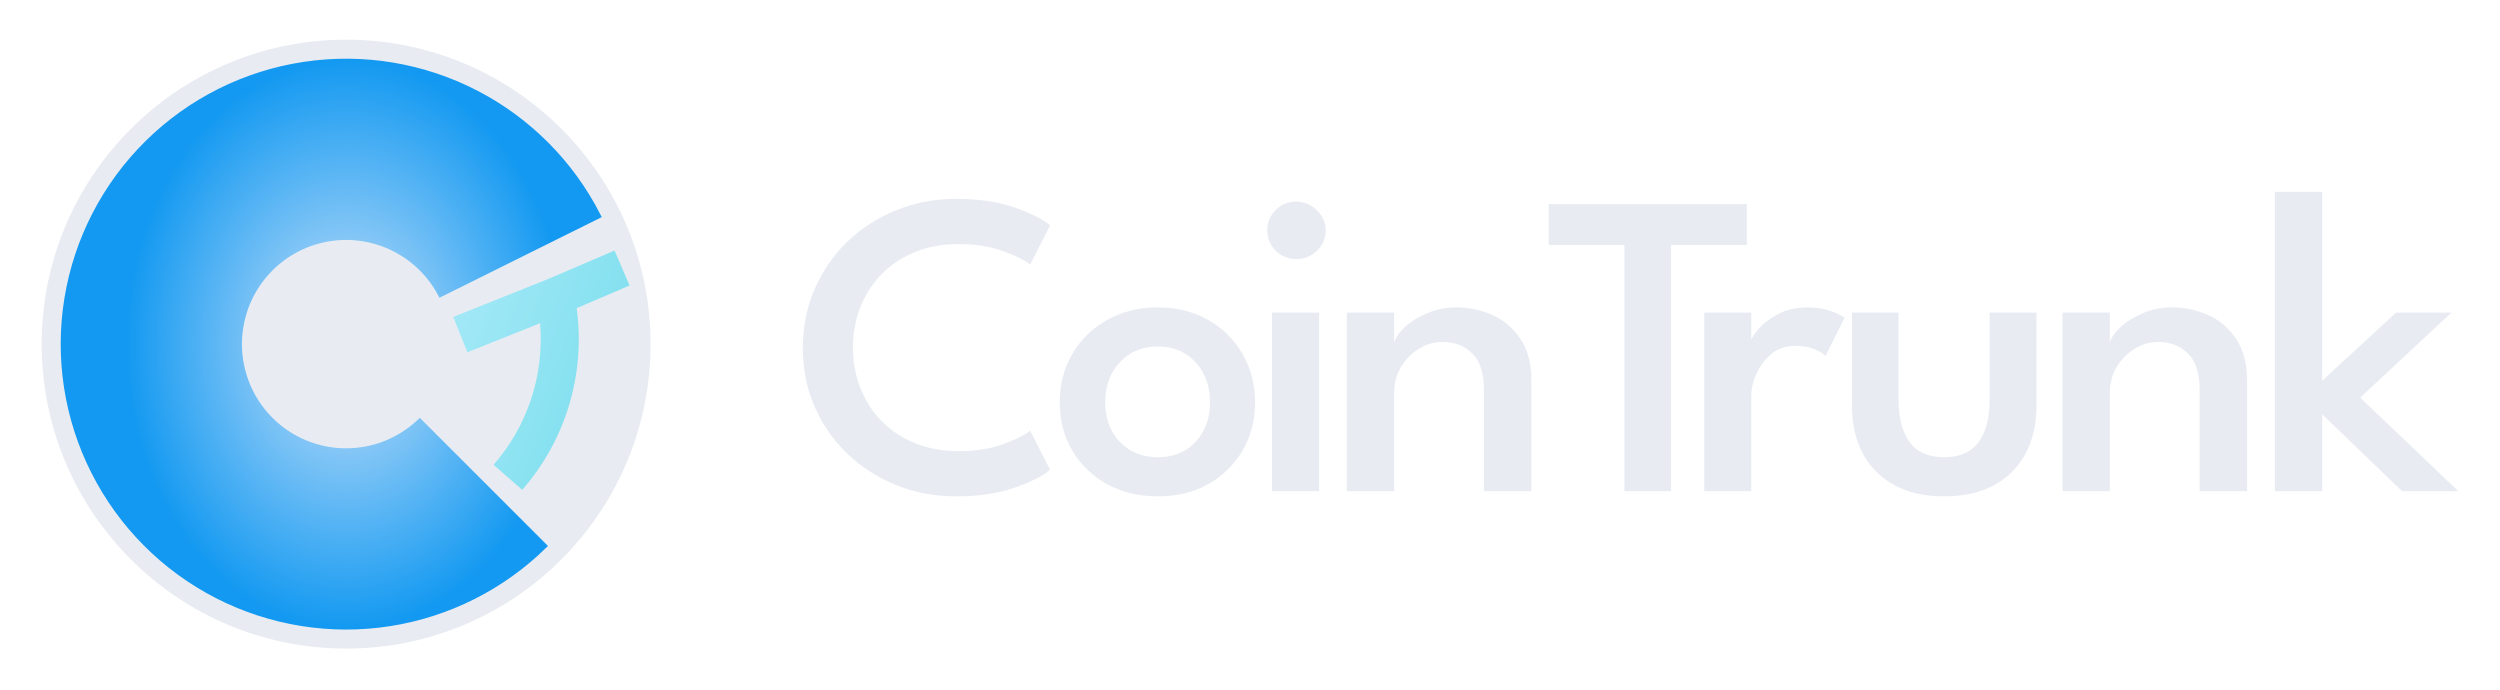
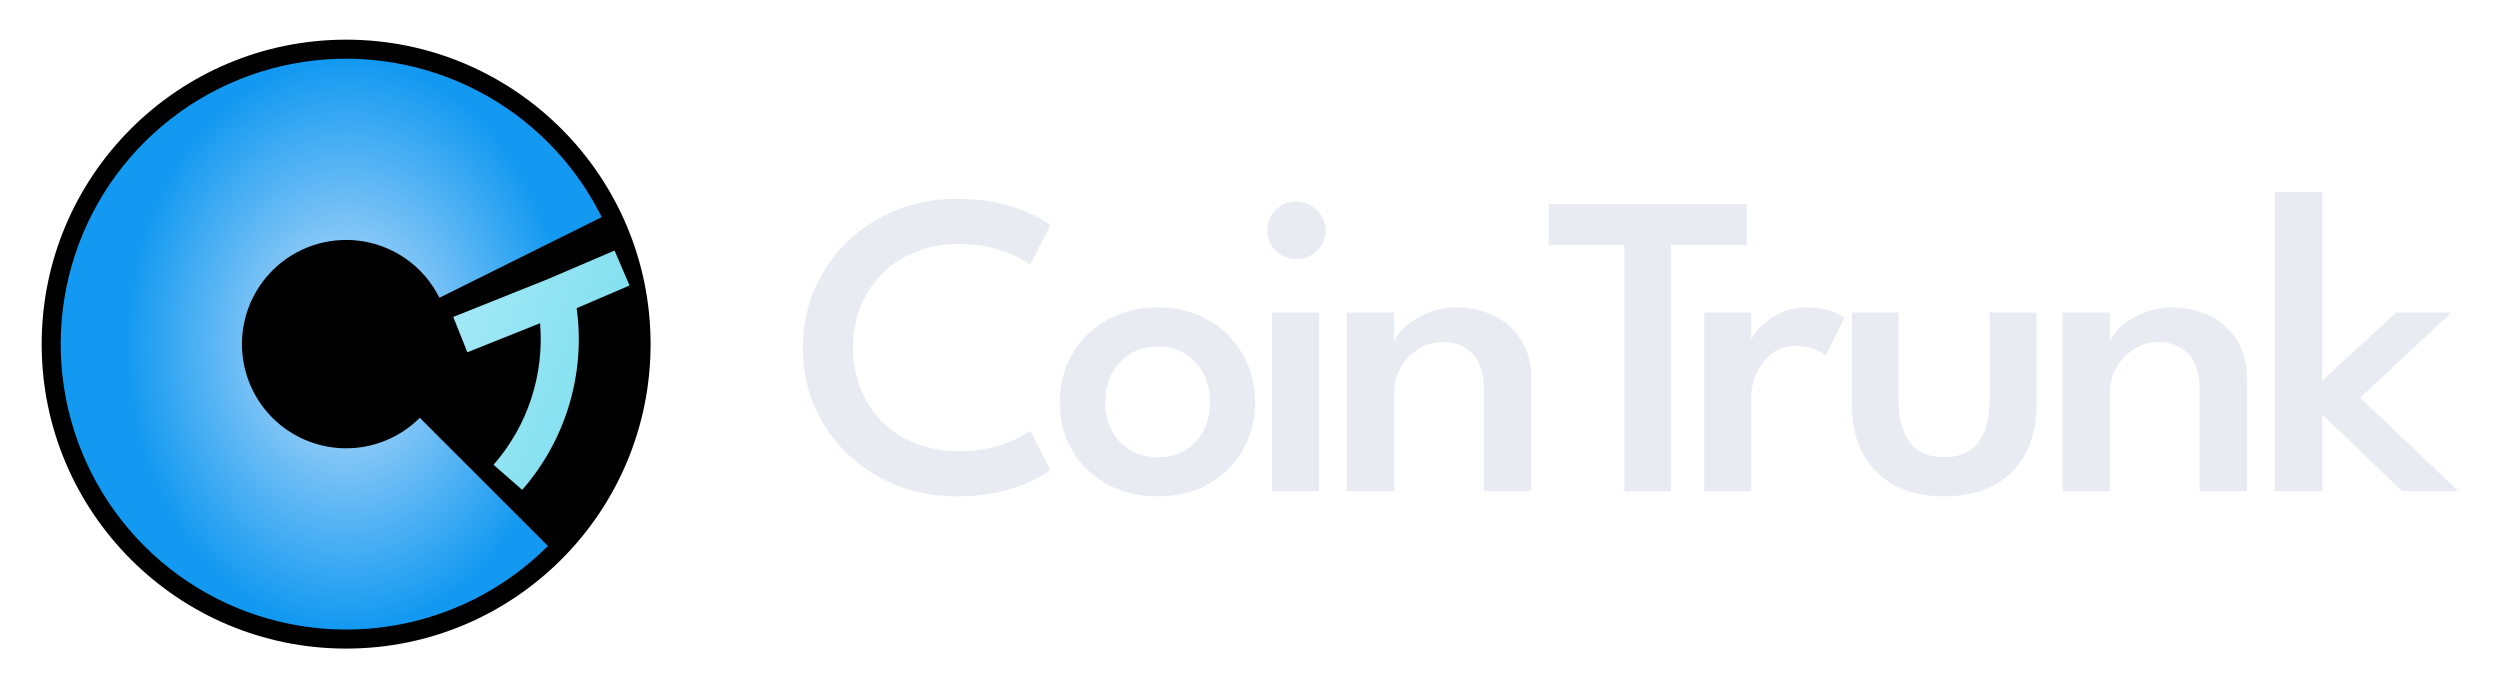
<svg xmlns="http://www.w3.org/2000/svg" width="1200" height="331" viewBox="0 0 1200 331" fill="none">
  <path d="M460.141 216.539C468.203 216.539 475.239 215.461 481.251 213.303C487.333 211.077 491.753 208.884 494.511 206.727L504.058 225.517C500.875 228.3 495.324 231.119 487.403 233.972C479.483 236.825 470.006 238.252 458.974 238.252C448.649 238.252 439.031 236.443 430.12 232.824C421.209 229.205 413.395 224.194 406.676 217.792C399.958 211.32 394.725 203.769 390.976 195.14C387.228 186.511 385.354 177.151 385.354 167.06C385.354 156.969 387.228 147.574 390.976 138.876C394.725 130.177 399.923 122.591 406.57 116.119C413.289 109.647 421.103 104.602 430.014 100.983C438.995 97.295 448.649 95.451 458.974 95.451C470.006 95.451 479.483 96.877 487.403 99.73C495.324 102.584 500.875 105.402 504.058 108.186L494.511 126.975C491.753 124.818 487.333 122.661 481.251 120.503C475.239 118.276 468.203 117.163 460.141 117.163C452.503 117.163 445.572 118.416 439.349 120.921C433.126 123.426 427.786 126.941 423.331 131.464C418.876 135.987 415.446 141.276 413.041 147.331C410.637 153.316 409.434 159.788 409.434 166.747C409.434 173.776 410.637 180.317 413.041 186.372C415.446 192.426 418.876 197.715 423.331 202.238C427.786 206.762 433.126 210.276 439.349 212.781C445.572 215.287 452.503 216.539 460.141 216.539Z" fill="#E8ECF2" />
  <path d="M555.77 238.252C546.647 238.252 538.515 236.303 531.372 232.406C524.3 228.44 518.748 223.081 514.717 216.331C510.686 209.511 508.671 201.786 508.671 193.157C508.671 184.527 510.686 176.768 514.717 169.878C518.748 162.989 524.3 157.561 531.372 153.594C538.515 149.558 546.647 147.54 555.77 147.54C564.893 147.54 572.955 149.558 579.956 153.594C586.958 157.561 592.439 162.989 596.399 169.878C600.43 176.768 602.445 184.527 602.445 193.157C602.445 201.786 600.43 209.511 596.399 216.331C592.439 223.081 586.958 228.44 579.956 232.406C572.955 236.303 564.893 238.252 555.77 238.252ZM555.77 219.462C560.862 219.462 565.282 218.314 569.03 216.017C572.778 213.721 575.678 210.589 577.729 206.623C579.78 202.656 580.805 198.133 580.805 193.052C580.805 187.972 579.78 183.449 577.729 179.482C575.678 175.446 572.778 172.245 569.03 169.878C565.282 167.512 560.862 166.329 555.77 166.329C550.678 166.329 546.223 167.512 542.404 169.878C538.656 172.245 535.721 175.446 533.599 179.482C531.549 183.449 530.523 187.972 530.523 193.052C530.523 198.133 531.549 202.656 533.599 206.623C535.721 210.589 538.656 213.721 542.404 216.017C546.223 218.314 550.678 219.462 555.77 219.462Z" fill="#E8ECF2" />
  <path d="M610.584 235.747V150.045H633.179V235.747H610.584ZM622.146 124.366C618.328 124.366 615.039 123.009 612.281 120.295C609.594 117.581 608.25 114.345 608.25 110.587C608.25 106.829 609.594 103.593 612.281 100.879C615.039 98.095 618.328 96.703 622.146 96.703C624.692 96.703 627.026 97.364 629.148 98.686C631.34 99.939 633.073 101.609 634.346 103.697C635.689 105.715 636.361 108.012 636.361 110.587C636.361 114.345 634.982 117.581 632.224 120.295C629.466 123.009 626.107 124.366 622.146 124.366Z" fill="#E8ECF2" />
  <path d="M699.003 147.54C704.873 147.54 710.566 148.723 716.082 151.089C721.598 153.455 726.124 157.248 729.66 162.467C733.267 167.617 735.07 174.332 735.07 182.614V235.747H712.263V186.685C712.263 178.96 710.389 173.288 706.641 169.67C702.963 165.981 698.19 164.137 692.32 164.137C688.43 164.137 684.718 165.216 681.182 167.373C677.646 169.531 674.746 172.453 672.483 176.142C670.291 179.83 669.195 184.075 669.195 188.877V235.747H646.494V150.045H669.195V164.45C669.831 162.084 671.528 159.614 674.286 157.039C677.115 154.394 680.687 152.167 685.001 150.358C689.315 148.479 693.982 147.54 699.003 147.54Z" fill="#E8ECF2" />
  <path d="M779.722 117.581H743.336V97.956H838.49V117.581H802.105V235.747H779.722V117.581Z" fill="#E8ECF2" />
  <path d="M840.617 235.747H818.022V150.045H840.617V164.346H840.086C840.581 162.606 841.925 160.449 844.117 157.874C846.38 155.229 849.492 152.863 853.452 150.776C857.413 148.618 862.186 147.54 867.773 147.54C871.804 147.54 875.411 148.096 878.593 149.21C881.776 150.323 884.039 151.437 885.382 152.55L876.26 170.922C875.34 169.809 873.608 168.73 871.062 167.686C868.586 166.573 865.51 166.016 861.833 166.016C857.236 166.016 853.346 167.338 850.164 169.983C847.052 172.627 844.683 175.794 843.057 179.482C841.43 183.17 840.617 186.615 840.617 189.816V235.747Z" fill="#E8ECF2" />
  <path d="M911.321 192.113C911.321 200.464 913.053 207.11 916.519 212.051C920.055 216.992 925.606 219.462 933.173 219.462C940.811 219.462 946.362 216.992 949.828 212.051C953.293 207.11 955.026 200.464 955.026 192.113V150.045H977.515V194.931C977.515 203.561 975.782 211.146 972.317 217.688C968.851 224.16 963.83 229.205 957.253 232.824C950.676 236.443 942.65 238.252 933.173 238.252C923.767 238.252 915.776 236.443 909.199 232.824C902.622 229.205 897.601 224.16 894.136 217.688C890.67 211.146 888.938 203.561 888.938 194.931V150.045H911.321V192.113Z" fill="#E8ECF2" />
  <path d="M1042.53 147.54C1048.4 147.54 1054.09 148.723 1059.61 151.089C1065.12 153.455 1069.65 157.248 1073.19 162.467C1076.79 167.617 1078.6 174.332 1078.6 182.614V235.747H1055.79V186.685C1055.79 178.96 1053.91 173.288 1050.17 169.67C1046.49 165.981 1041.72 164.137 1035.85 164.137C1031.96 164.137 1028.24 165.216 1024.71 167.373C1021.17 169.531 1018.27 172.453 1016.01 176.142C1013.82 179.83 1012.72 184.075 1012.72 188.877V235.747H990.019V150.045H1012.72V164.45C1013.36 162.084 1015.05 159.614 1017.81 157.039C1020.64 154.394 1024.21 152.167 1028.53 150.358C1032.84 148.479 1037.51 147.54 1042.53 147.54Z" fill="#E8ECF2" />
  <path d="M1150.09 150.045H1176.71L1132.9 190.86L1180 235.747H1152.95L1114.65 198.898V235.747H1091.95V92.11H1114.65V182.718L1150.09 150.045Z" fill="#E8ECF2" />
-   <circle cx="166.142" cy="165.181" r="146.142" fill="#E8ECF2" />
+   <circle cx="166.142" cy="165.181" r="146.142" fill="black" />
  <path d="M228.78 44.873C253.833 57.917 274.179 78.451 286.993 103.597L211.524 141.1C206.652 131.919 199.105 124.422 189.867 119.612C180.225 114.592 169.238 112.76 158.488 114.379C147.737 115.999 137.778 120.987 130.043 128.626C122.307 136.265 117.195 146.161 115.44 156.89C113.685 167.618 115.379 178.627 120.278 188.333C125.177 198.038 133.029 205.938 142.703 210.898C152.377 215.858 163.375 217.621 174.115 215.934C184.403 214.318 193.946 209.615 201.488 202.465L261.079 262.056C240.922 281.809 215.095 294.792 187.192 299.176C158.838 303.63 129.801 298.975 104.26 285.88C78.719 272.786 57.99 251.926 45.056 226.304C32.123 200.681 27.65 171.616 32.282 143.29C36.915 114.964 50.413 88.838 70.836 68.67C91.258 48.503 117.552 35.334 145.934 31.057C174.315 26.781 203.322 31.618 228.78 44.873Z" fill="url(#paint0_radial_6_640)" stroke="url(#paint1_radial_6_640)" stroke-width="2.74" />
  <path fill-rule="evenodd" clip-rule="evenodd" d="M276.805 147.916L302.181 137.041L294.985 120.25L263.119 133.907L217.553 152.134L224.338 169.095L259.231 155.137C261.308 179.756 253.339 204.323 236.906 223.103L250.654 235.133C271.631 211.158 281.112 179.323 276.805 147.916Z" fill="url(#paint2_linear_6_640)" />
  <defs>
    <radialGradient id="paint0_radial_6_640" cx="0" cy="0" r="1" gradientUnits="userSpaceOnUse" gradientTransform="translate(166.142 165.181) rotate(90) scale(137.008 105.779)">
      <stop stop-color="#C7E1F9" />
      <stop offset="1" stop-color="#1399F1" />
    </radialGradient>
    <radialGradient id="paint1_radial_6_640" cx="0" cy="0" r="1" gradientUnits="userSpaceOnUse" gradientTransform="translate(166.142 165.181) rotate(90) scale(137.008 105.779)">
      <stop stop-color="#C7E1F9" />
      <stop offset="1" stop-color="#1399F1" />
    </radialGradient>
    <linearGradient id="paint2_linear_6_640" x1="207.245" y1="160.614" x2="303.15" y2="197.149" gradientUnits="userSpaceOnUse">
      <stop stop-color="#A5E9F8" />
      <stop offset="1" stop-color="#7BDEEC" />
    </linearGradient>
  </defs>
</svg>
